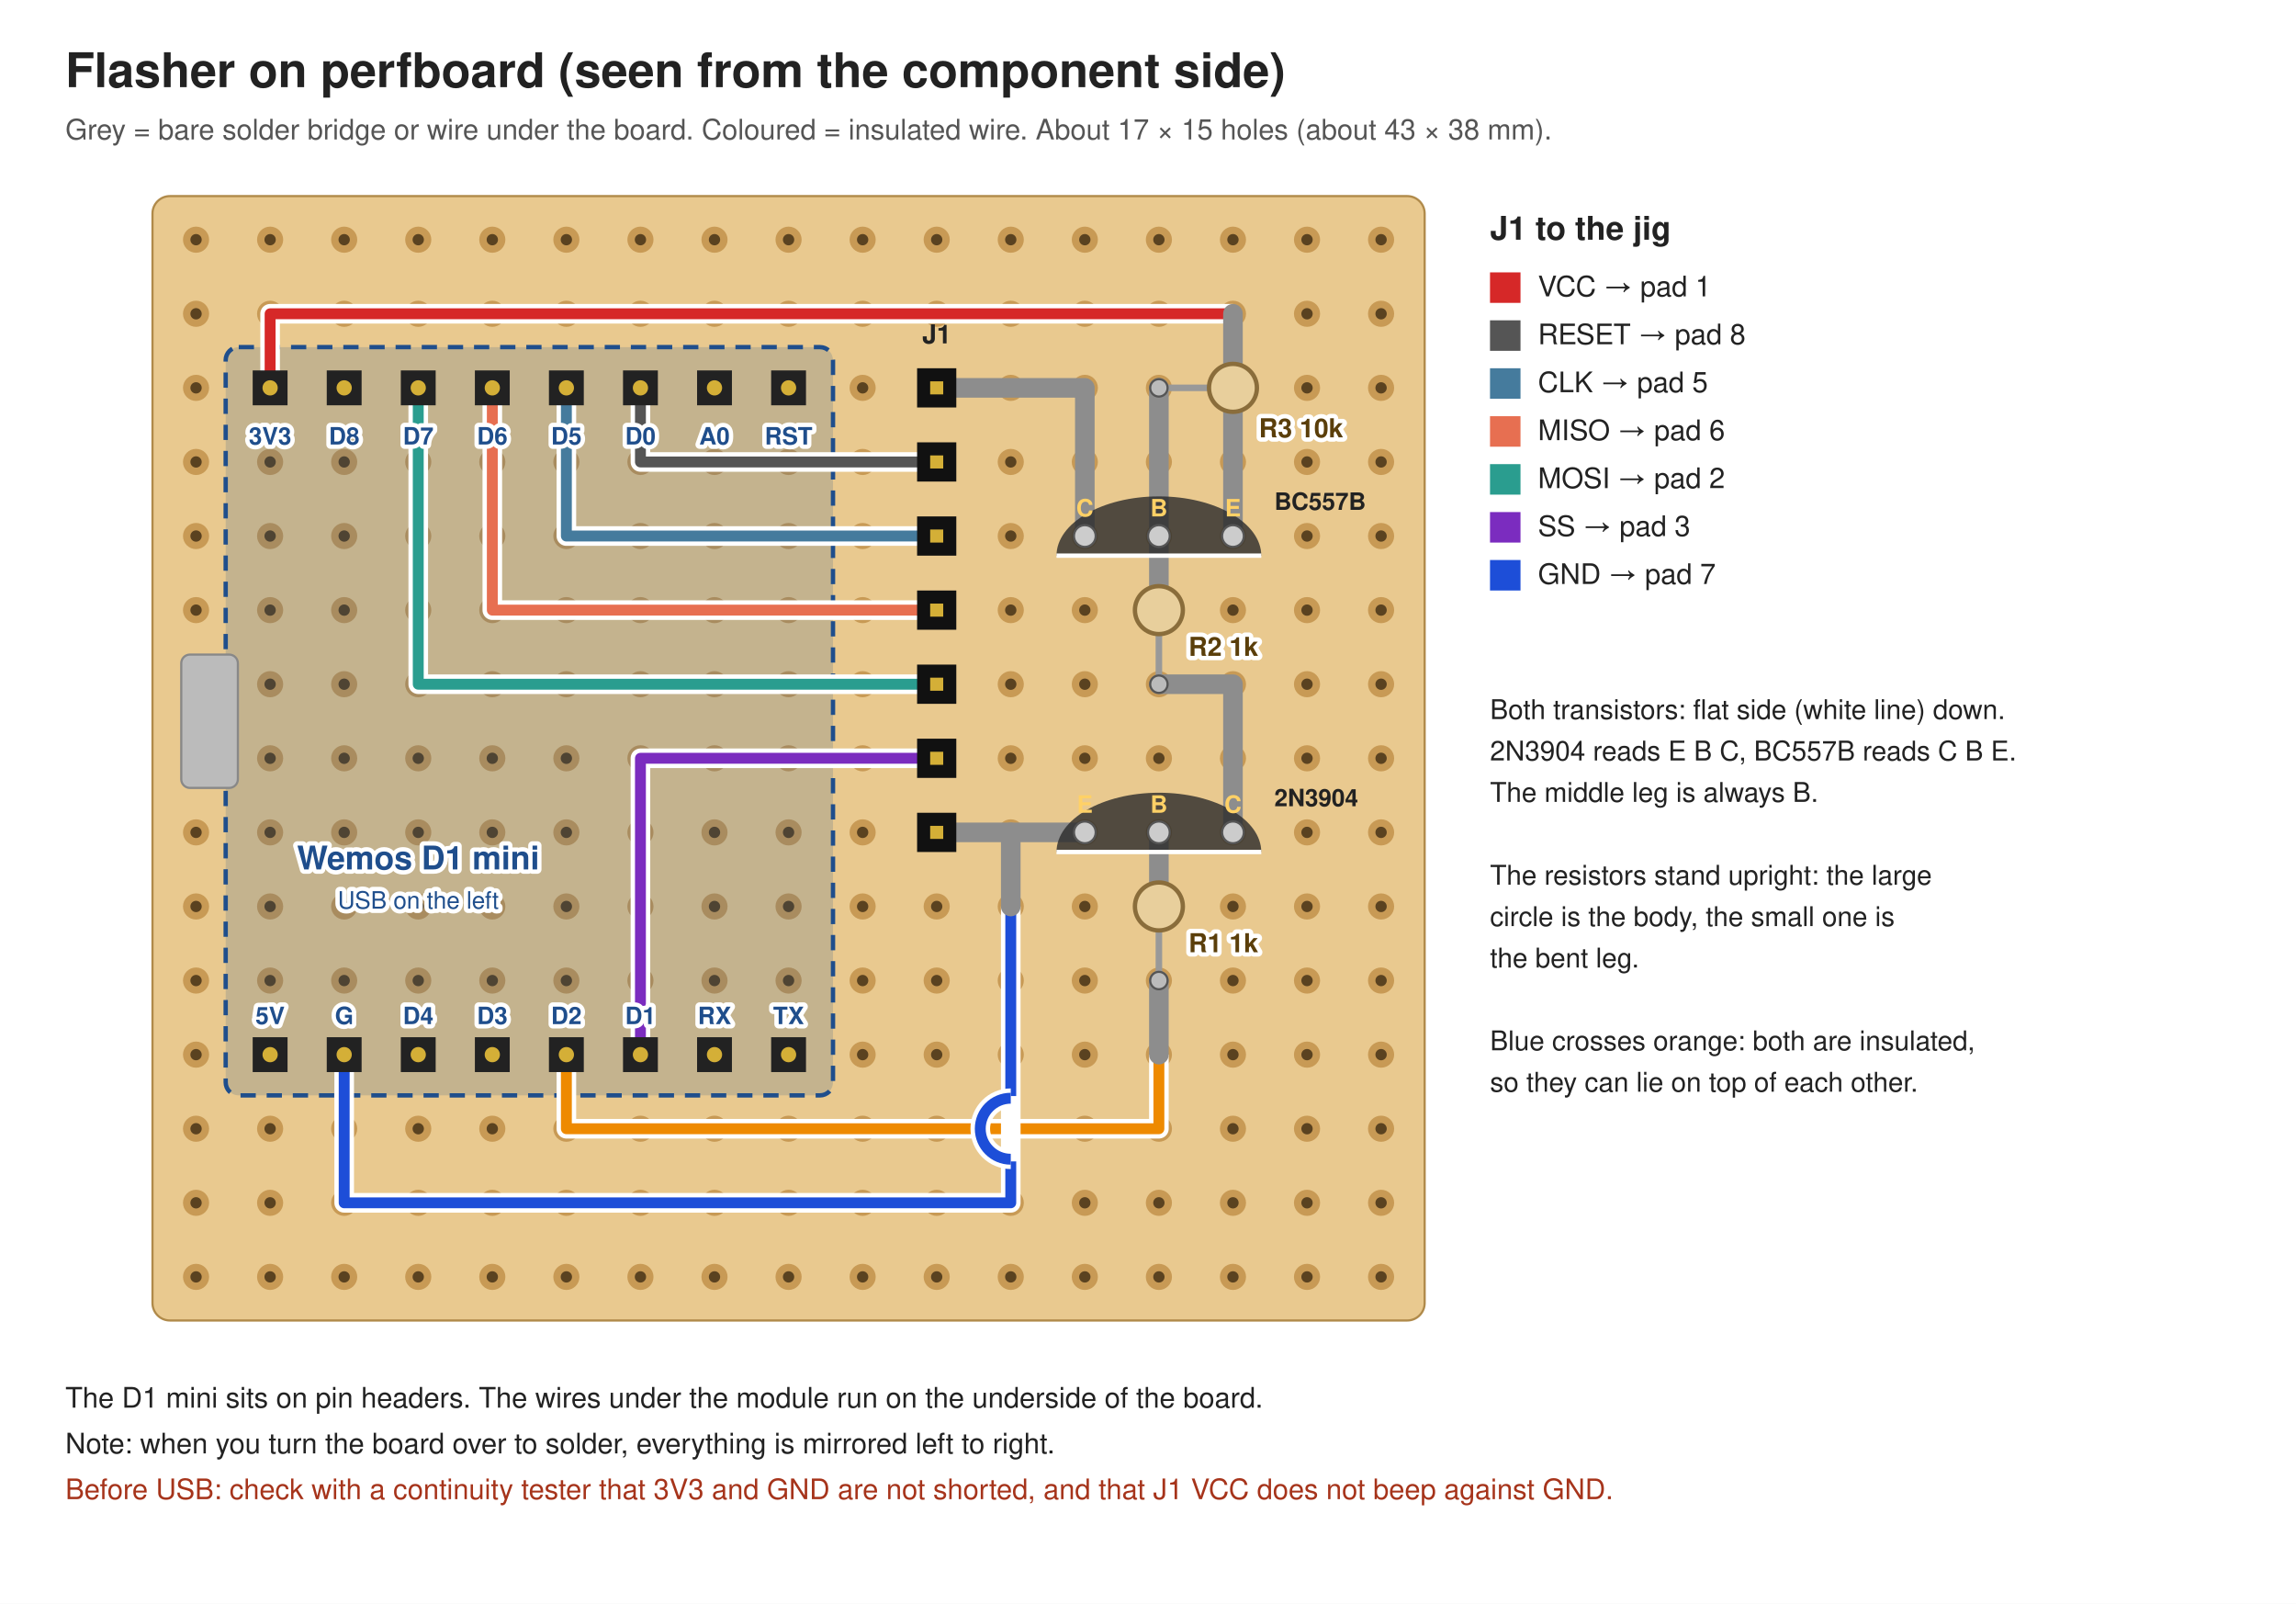
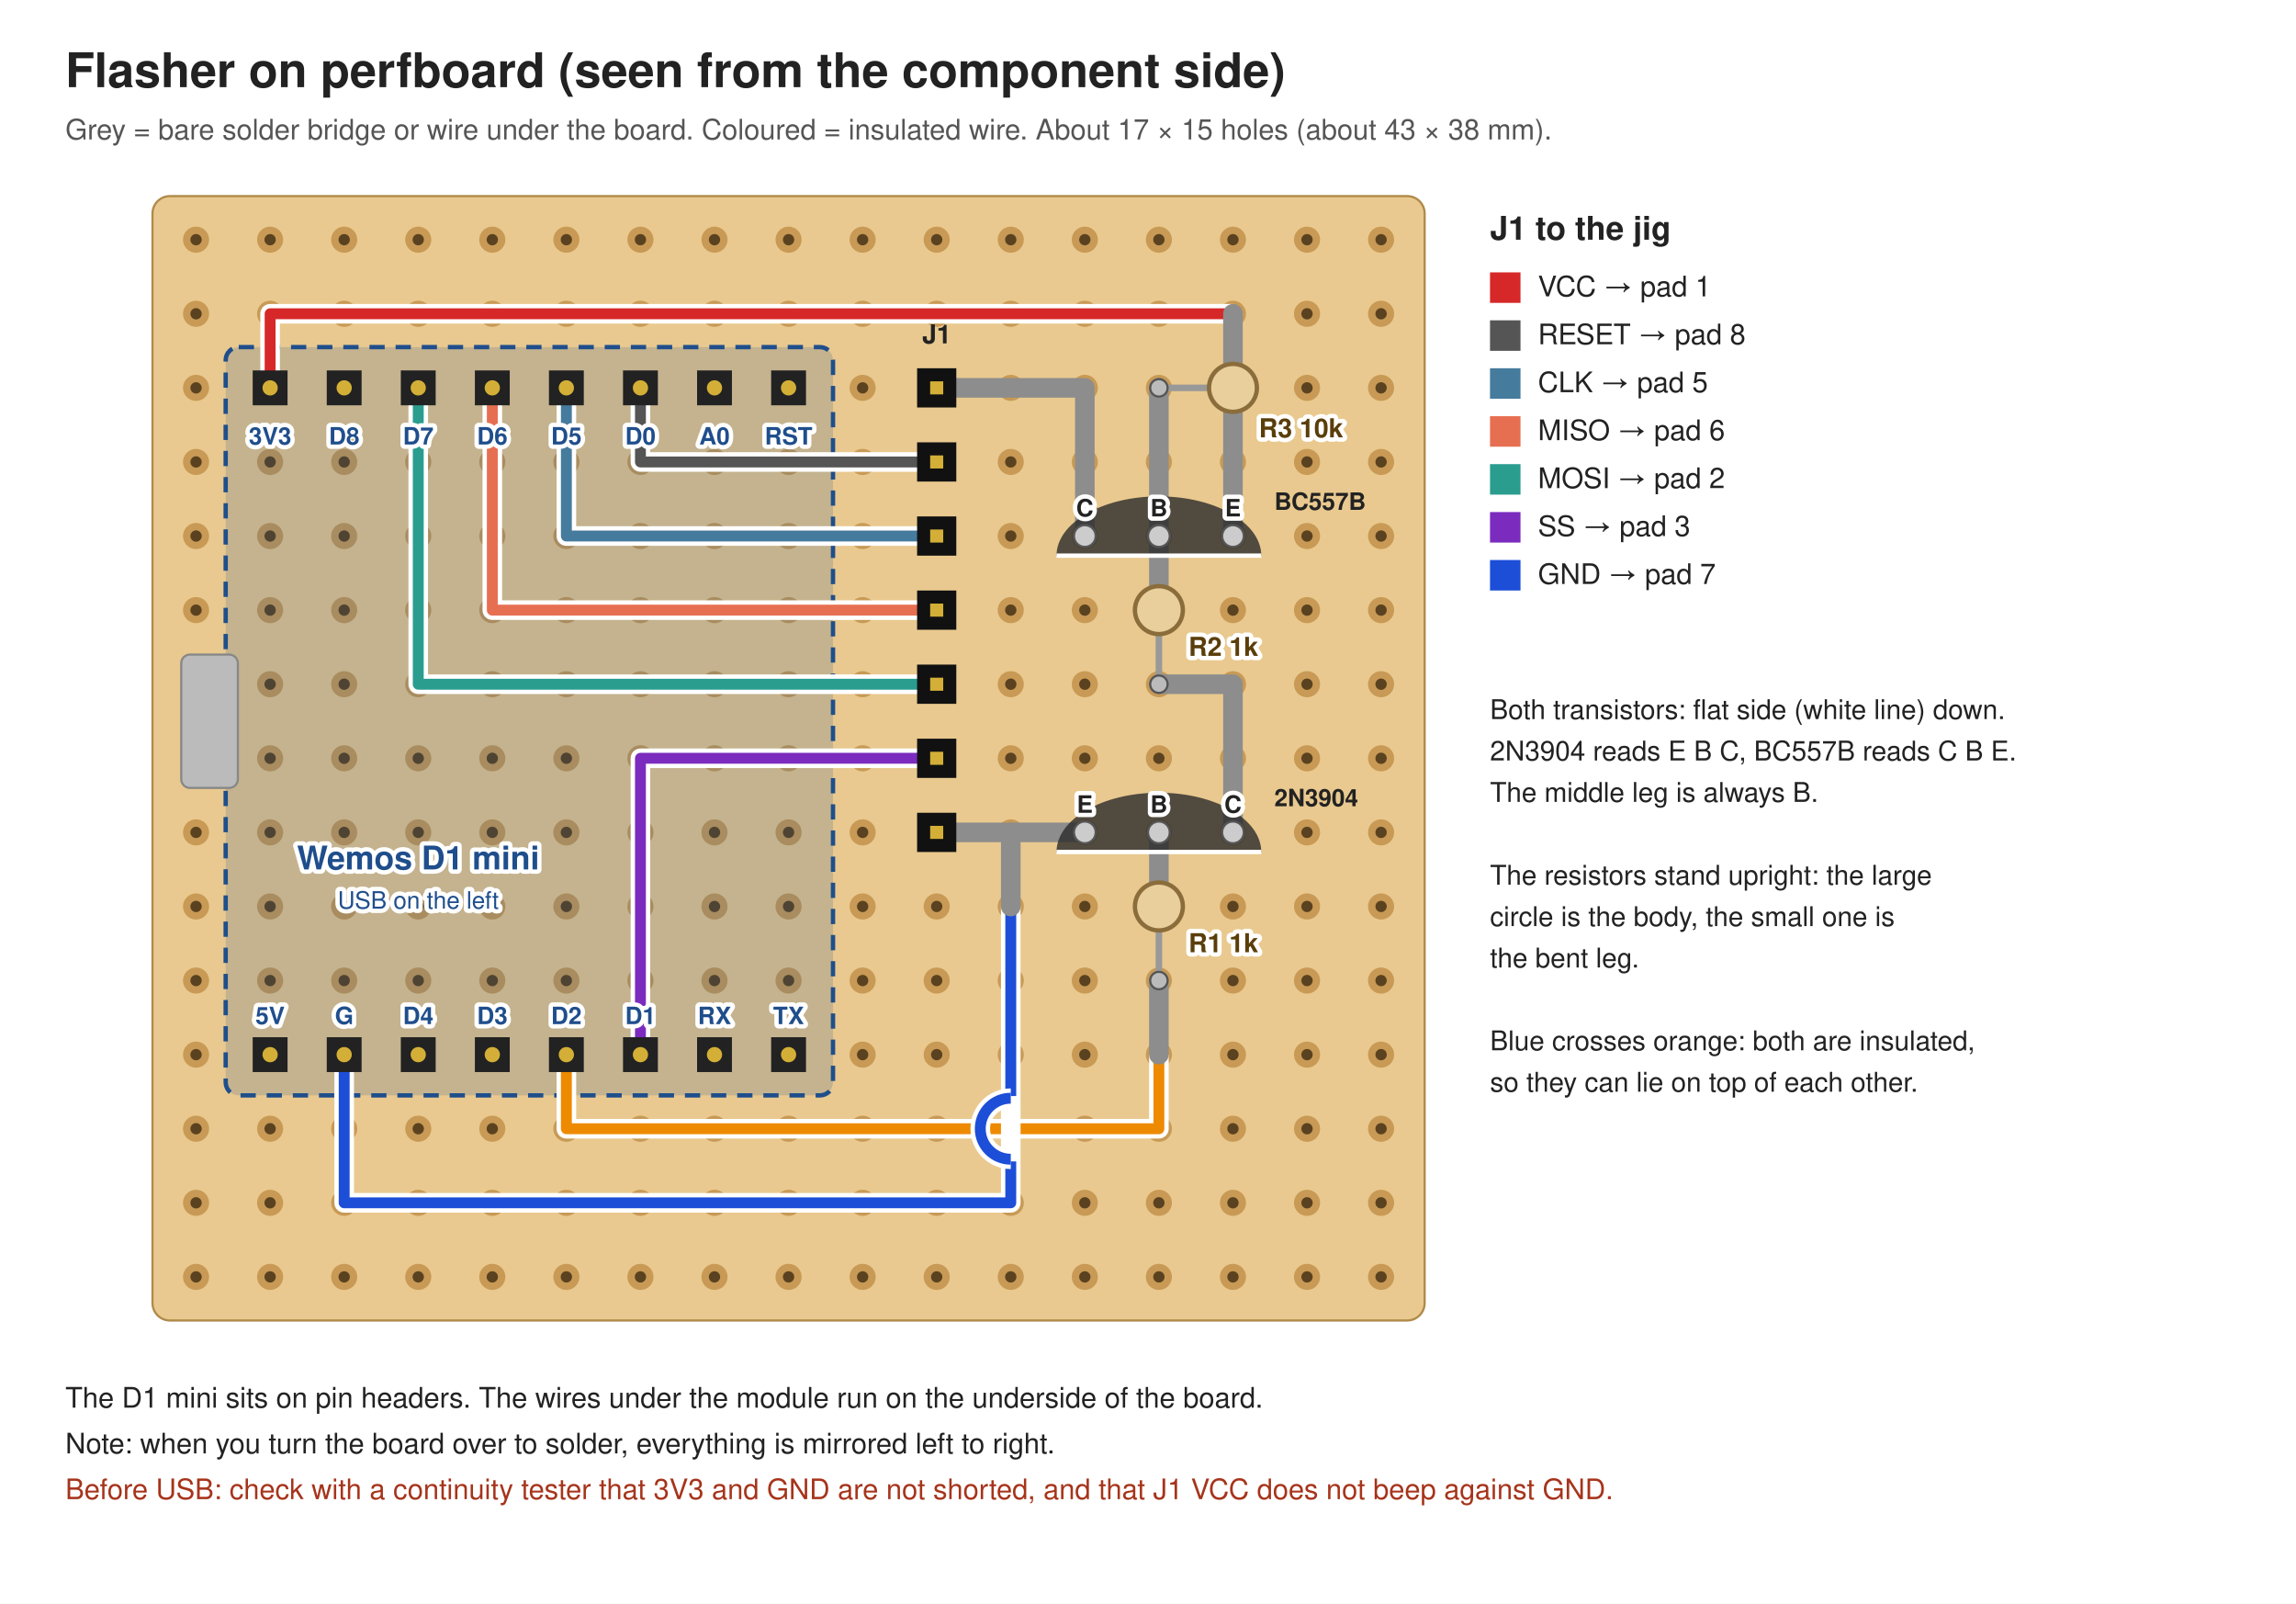
<svg xmlns="http://www.w3.org/2000/svg" viewBox="0 0 1054 736" width="1054" height="736" font-family="Helvetica,Arial,sans-serif">
  <style>.h{paint-order:stroke;stroke:#fff;stroke-width:4px;stroke-linejoin:round}</style>
  <rect width="1054" height="736" fill="#fff" />
  <text x="30" y="40" font-size="22" font-weight="bold" fill="#222">Flasher on perfboard (seen from the component side)</text>
  <text x="30" y="64" font-size="13" fill="#555">Grey = bare solder bridge or wire under the board. Coloured = insulated wire. About 17 × 15 holes (about 43 × 38 mm).</text>
  <rect x="70" y="90" width="584" height="516" rx="8" fill="#e9c98f" stroke="#b08a4a" />
  <circle cx="90" cy="110" r="6" fill="#c89a55" />
  <circle cx="90" cy="110" r="2.6" fill="#5a4220" />
  <circle cx="90" cy="144" r="6" fill="#c89a55" />
  <circle cx="90" cy="144" r="2.6" fill="#5a4220" />
  <circle cx="90" cy="178" r="6" fill="#c89a55" />
  <circle cx="90" cy="178" r="2.6" fill="#5a4220" />
  <circle cx="90" cy="212" r="6" fill="#c89a55" />
  <circle cx="90" cy="212" r="2.6" fill="#5a4220" />
  <circle cx="90" cy="246" r="6" fill="#c89a55" />
  <circle cx="90" cy="246" r="2.6" fill="#5a4220" />
  <circle cx="90" cy="280" r="6" fill="#c89a55" />
  <circle cx="90" cy="280" r="2.6" fill="#5a4220" />
  <circle cx="90" cy="314" r="6" fill="#c89a55" />
  <circle cx="90" cy="314" r="2.6" fill="#5a4220" />
  <circle cx="90" cy="348" r="6" fill="#c89a55" />
  <circle cx="90" cy="348" r="2.6" fill="#5a4220" />
  <circle cx="90" cy="382" r="6" fill="#c89a55" />
  <circle cx="90" cy="382" r="2.6" fill="#5a4220" />
  <circle cx="90" cy="416" r="6" fill="#c89a55" />
  <circle cx="90" cy="416" r="2.6" fill="#5a4220" />
  <circle cx="90" cy="450" r="6" fill="#c89a55" />
  <circle cx="90" cy="450" r="2.6" fill="#5a4220" />
  <circle cx="90" cy="484" r="6" fill="#c89a55" />
  <circle cx="90" cy="484" r="2.6" fill="#5a4220" />
  <circle cx="90" cy="518" r="6" fill="#c89a55" />
  <circle cx="90" cy="518" r="2.6" fill="#5a4220" />
  <circle cx="90" cy="552" r="6" fill="#c89a55" />
  <circle cx="90" cy="552" r="2.6" fill="#5a4220" />
  <circle cx="90" cy="586" r="6" fill="#c89a55" />
  <circle cx="90" cy="586" r="2.6" fill="#5a4220" />
  <circle cx="124" cy="110" r="6" fill="#c89a55" />
  <circle cx="124" cy="110" r="2.6" fill="#5a4220" />
  <circle cx="124" cy="144" r="6" fill="#c89a55" />
  <circle cx="124" cy="144" r="2.6" fill="#5a4220" />
  <circle cx="124" cy="178" r="6" fill="#c89a55" />
  <circle cx="124" cy="178" r="2.6" fill="#5a4220" />
  <circle cx="124" cy="212" r="6" fill="#c89a55" />
  <circle cx="124" cy="212" r="2.6" fill="#5a4220" />
  <circle cx="124" cy="246" r="6" fill="#c89a55" />
  <circle cx="124" cy="246" r="2.6" fill="#5a4220" />
  <circle cx="124" cy="280" r="6" fill="#c89a55" />
  <circle cx="124" cy="280" r="2.6" fill="#5a4220" />
  <circle cx="124" cy="314" r="6" fill="#c89a55" />
  <circle cx="124" cy="314" r="2.6" fill="#5a4220" />
  <circle cx="124" cy="348" r="6" fill="#c89a55" />
  <circle cx="124" cy="348" r="2.6" fill="#5a4220" />
  <circle cx="124" cy="382" r="6" fill="#c89a55" />
  <circle cx="124" cy="382" r="2.6" fill="#5a4220" />
  <circle cx="124" cy="416" r="6" fill="#c89a55" />
  <circle cx="124" cy="416" r="2.6" fill="#5a4220" />
  <circle cx="124" cy="450" r="6" fill="#c89a55" />
  <circle cx="124" cy="450" r="2.6" fill="#5a4220" />
  <circle cx="124" cy="484" r="6" fill="#c89a55" />
  <circle cx="124" cy="484" r="2.6" fill="#5a4220" />
  <circle cx="124" cy="518" r="6" fill="#c89a55" />
  <circle cx="124" cy="518" r="2.6" fill="#5a4220" />
  <circle cx="124" cy="552" r="6" fill="#c89a55" />
  <circle cx="124" cy="552" r="2.6" fill="#5a4220" />
  <circle cx="124" cy="586" r="6" fill="#c89a55" />
  <circle cx="124" cy="586" r="2.6" fill="#5a4220" />
  <circle cx="158" cy="110" r="6" fill="#c89a55" />
  <circle cx="158" cy="110" r="2.6" fill="#5a4220" />
  <circle cx="158" cy="144" r="6" fill="#c89a55" />
  <circle cx="158" cy="144" r="2.6" fill="#5a4220" />
  <circle cx="158" cy="178" r="6" fill="#c89a55" />
  <circle cx="158" cy="178" r="2.6" fill="#5a4220" />
  <circle cx="158" cy="212" r="6" fill="#c89a55" />
  <circle cx="158" cy="212" r="2.6" fill="#5a4220" />
  <circle cx="158" cy="246" r="6" fill="#c89a55" />
  <circle cx="158" cy="246" r="2.6" fill="#5a4220" />
  <circle cx="158" cy="280" r="6" fill="#c89a55" />
  <circle cx="158" cy="280" r="2.6" fill="#5a4220" />
  <circle cx="158" cy="314" r="6" fill="#c89a55" />
  <circle cx="158" cy="314" r="2.6" fill="#5a4220" />
  <circle cx="158" cy="348" r="6" fill="#c89a55" />
  <circle cx="158" cy="348" r="2.6" fill="#5a4220" />
  <circle cx="158" cy="382" r="6" fill="#c89a55" />
  <circle cx="158" cy="382" r="2.6" fill="#5a4220" />
  <circle cx="158" cy="416" r="6" fill="#c89a55" />
  <circle cx="158" cy="416" r="2.6" fill="#5a4220" />
  <circle cx="158" cy="450" r="6" fill="#c89a55" />
  <circle cx="158" cy="450" r="2.6" fill="#5a4220" />
  <circle cx="158" cy="484" r="6" fill="#c89a55" />
  <circle cx="158" cy="484" r="2.6" fill="#5a4220" />
  <circle cx="158" cy="518" r="6" fill="#c89a55" />
  <circle cx="158" cy="518" r="2.6" fill="#5a4220" />
  <circle cx="158" cy="552" r="6" fill="#c89a55" />
  <circle cx="158" cy="552" r="2.6" fill="#5a4220" />
  <circle cx="158" cy="586" r="6" fill="#c89a55" />
  <circle cx="158" cy="586" r="2.6" fill="#5a4220" />
  <circle cx="192" cy="110" r="6" fill="#c89a55" />
  <circle cx="192" cy="110" r="2.6" fill="#5a4220" />
  <circle cx="192" cy="144" r="6" fill="#c89a55" />
  <circle cx="192" cy="144" r="2.6" fill="#5a4220" />
  <circle cx="192" cy="178" r="6" fill="#c89a55" />
  <circle cx="192" cy="178" r="2.6" fill="#5a4220" />
  <circle cx="192" cy="212" r="6" fill="#c89a55" />
  <circle cx="192" cy="212" r="2.6" fill="#5a4220" />
  <circle cx="192" cy="246" r="6" fill="#c89a55" />
  <circle cx="192" cy="246" r="2.6" fill="#5a4220" />
  <circle cx="192" cy="280" r="6" fill="#c89a55" />
  <circle cx="192" cy="280" r="2.6" fill="#5a4220" />
  <circle cx="192" cy="314" r="6" fill="#c89a55" />
  <circle cx="192" cy="314" r="2.6" fill="#5a4220" />
  <circle cx="192" cy="348" r="6" fill="#c89a55" />
  <circle cx="192" cy="348" r="2.6" fill="#5a4220" />
  <circle cx="192" cy="382" r="6" fill="#c89a55" />
  <circle cx="192" cy="382" r="2.6" fill="#5a4220" />
  <circle cx="192" cy="416" r="6" fill="#c89a55" />
  <circle cx="192" cy="416" r="2.6" fill="#5a4220" />
  <circle cx="192" cy="450" r="6" fill="#c89a55" />
  <circle cx="192" cy="450" r="2.6" fill="#5a4220" />
  <circle cx="192" cy="484" r="6" fill="#c89a55" />
  <circle cx="192" cy="484" r="2.6" fill="#5a4220" />
  <circle cx="192" cy="518" r="6" fill="#c89a55" />
  <circle cx="192" cy="518" r="2.6" fill="#5a4220" />
  <circle cx="192" cy="552" r="6" fill="#c89a55" />
  <circle cx="192" cy="552" r="2.6" fill="#5a4220" />
  <circle cx="192" cy="586" r="6" fill="#c89a55" />
  <circle cx="192" cy="586" r="2.6" fill="#5a4220" />
  <circle cx="226" cy="110" r="6" fill="#c89a55" />
  <circle cx="226" cy="110" r="2.6" fill="#5a4220" />
  <circle cx="226" cy="144" r="6" fill="#c89a55" />
  <circle cx="226" cy="144" r="2.6" fill="#5a4220" />
  <circle cx="226" cy="178" r="6" fill="#c89a55" />
  <circle cx="226" cy="178" r="2.6" fill="#5a4220" />
  <circle cx="226" cy="212" r="6" fill="#c89a55" />
  <circle cx="226" cy="212" r="2.6" fill="#5a4220" />
  <circle cx="226" cy="246" r="6" fill="#c89a55" />
  <circle cx="226" cy="246" r="2.6" fill="#5a4220" />
  <circle cx="226" cy="280" r="6" fill="#c89a55" />
  <circle cx="226" cy="280" r="2.6" fill="#5a4220" />
  <circle cx="226" cy="314" r="6" fill="#c89a55" />
  <circle cx="226" cy="314" r="2.6" fill="#5a4220" />
  <circle cx="226" cy="348" r="6" fill="#c89a55" />
  <circle cx="226" cy="348" r="2.6" fill="#5a4220" />
  <circle cx="226" cy="382" r="6" fill="#c89a55" />
  <circle cx="226" cy="382" r="2.6" fill="#5a4220" />
  <circle cx="226" cy="416" r="6" fill="#c89a55" />
  <circle cx="226" cy="416" r="2.6" fill="#5a4220" />
  <circle cx="226" cy="450" r="6" fill="#c89a55" />
  <circle cx="226" cy="450" r="2.6" fill="#5a4220" />
  <circle cx="226" cy="484" r="6" fill="#c89a55" />
  <circle cx="226" cy="484" r="2.6" fill="#5a4220" />
  <circle cx="226" cy="518" r="6" fill="#c89a55" />
  <circle cx="226" cy="518" r="2.6" fill="#5a4220" />
  <circle cx="226" cy="552" r="6" fill="#c89a55" />
  <circle cx="226" cy="552" r="2.6" fill="#5a4220" />
  <circle cx="226" cy="586" r="6" fill="#c89a55" />
  <circle cx="226" cy="586" r="2.6" fill="#5a4220" />
  <circle cx="260" cy="110" r="6" fill="#c89a55" />
  <circle cx="260" cy="110" r="2.6" fill="#5a4220" />
  <circle cx="260" cy="144" r="6" fill="#c89a55" />
  <circle cx="260" cy="144" r="2.6" fill="#5a4220" />
  <circle cx="260" cy="178" r="6" fill="#c89a55" />
  <circle cx="260" cy="178" r="2.6" fill="#5a4220" />
  <circle cx="260" cy="212" r="6" fill="#c89a55" />
  <circle cx="260" cy="212" r="2.6" fill="#5a4220" />
  <circle cx="260" cy="246" r="6" fill="#c89a55" />
  <circle cx="260" cy="246" r="2.6" fill="#5a4220" />
  <circle cx="260" cy="280" r="6" fill="#c89a55" />
  <circle cx="260" cy="280" r="2.6" fill="#5a4220" />
  <circle cx="260" cy="314" r="6" fill="#c89a55" />
  <circle cx="260" cy="314" r="2.6" fill="#5a4220" />
  <circle cx="260" cy="348" r="6" fill="#c89a55" />
  <circle cx="260" cy="348" r="2.6" fill="#5a4220" />
  <circle cx="260" cy="382" r="6" fill="#c89a55" />
  <circle cx="260" cy="382" r="2.6" fill="#5a4220" />
  <circle cx="260" cy="416" r="6" fill="#c89a55" />
  <circle cx="260" cy="416" r="2.6" fill="#5a4220" />
  <circle cx="260" cy="450" r="6" fill="#c89a55" />
  <circle cx="260" cy="450" r="2.6" fill="#5a4220" />
  <circle cx="260" cy="484" r="6" fill="#c89a55" />
  <circle cx="260" cy="484" r="2.6" fill="#5a4220" />
  <circle cx="260" cy="518" r="6" fill="#c89a55" />
  <circle cx="260" cy="518" r="2.6" fill="#5a4220" />
  <circle cx="260" cy="552" r="6" fill="#c89a55" />
  <circle cx="260" cy="552" r="2.6" fill="#5a4220" />
  <circle cx="260" cy="586" r="6" fill="#c89a55" />
  <circle cx="260" cy="586" r="2.6" fill="#5a4220" />
  <circle cx="294" cy="110" r="6" fill="#c89a55" />
  <circle cx="294" cy="110" r="2.6" fill="#5a4220" />
  <circle cx="294" cy="144" r="6" fill="#c89a55" />
  <circle cx="294" cy="144" r="2.6" fill="#5a4220" />
  <circle cx="294" cy="178" r="6" fill="#c89a55" />
  <circle cx="294" cy="178" r="2.6" fill="#5a4220" />
  <circle cx="294" cy="212" r="6" fill="#c89a55" />
  <circle cx="294" cy="212" r="2.6" fill="#5a4220" />
  <circle cx="294" cy="246" r="6" fill="#c89a55" />
  <circle cx="294" cy="246" r="2.6" fill="#5a4220" />
  <circle cx="294" cy="280" r="6" fill="#c89a55" />
  <circle cx="294" cy="280" r="2.6" fill="#5a4220" />
  <circle cx="294" cy="314" r="6" fill="#c89a55" />
  <circle cx="294" cy="314" r="2.6" fill="#5a4220" />
  <circle cx="294" cy="348" r="6" fill="#c89a55" />
  <circle cx="294" cy="348" r="2.6" fill="#5a4220" />
  <circle cx="294" cy="382" r="6" fill="#c89a55" />
  <circle cx="294" cy="382" r="2.6" fill="#5a4220" />
  <circle cx="294" cy="416" r="6" fill="#c89a55" />
  <circle cx="294" cy="416" r="2.6" fill="#5a4220" />
  <circle cx="294" cy="450" r="6" fill="#c89a55" />
  <circle cx="294" cy="450" r="2.6" fill="#5a4220" />
  <circle cx="294" cy="484" r="6" fill="#c89a55" />
  <circle cx="294" cy="484" r="2.6" fill="#5a4220" />
  <circle cx="294" cy="518" r="6" fill="#c89a55" />
  <circle cx="294" cy="518" r="2.6" fill="#5a4220" />
  <circle cx="294" cy="552" r="6" fill="#c89a55" />
  <circle cx="294" cy="552" r="2.6" fill="#5a4220" />
  <circle cx="294" cy="586" r="6" fill="#c89a55" />
  <circle cx="294" cy="586" r="2.6" fill="#5a4220" />
  <circle cx="328" cy="110" r="6" fill="#c89a55" />
  <circle cx="328" cy="110" r="2.6" fill="#5a4220" />
  <circle cx="328" cy="144" r="6" fill="#c89a55" />
  <circle cx="328" cy="144" r="2.6" fill="#5a4220" />
  <circle cx="328" cy="178" r="6" fill="#c89a55" />
  <circle cx="328" cy="178" r="2.6" fill="#5a4220" />
  <circle cx="328" cy="212" r="6" fill="#c89a55" />
  <circle cx="328" cy="212" r="2.6" fill="#5a4220" />
  <circle cx="328" cy="246" r="6" fill="#c89a55" />
  <circle cx="328" cy="246" r="2.6" fill="#5a4220" />
  <circle cx="328" cy="280" r="6" fill="#c89a55" />
  <circle cx="328" cy="280" r="2.6" fill="#5a4220" />
  <circle cx="328" cy="314" r="6" fill="#c89a55" />
  <circle cx="328" cy="314" r="2.6" fill="#5a4220" />
  <circle cx="328" cy="348" r="6" fill="#c89a55" />
  <circle cx="328" cy="348" r="2.6" fill="#5a4220" />
  <circle cx="328" cy="382" r="6" fill="#c89a55" />
  <circle cx="328" cy="382" r="2.6" fill="#5a4220" />
  <circle cx="328" cy="416" r="6" fill="#c89a55" />
  <circle cx="328" cy="416" r="2.6" fill="#5a4220" />
  <circle cx="328" cy="450" r="6" fill="#c89a55" />
  <circle cx="328" cy="450" r="2.6" fill="#5a4220" />
  <circle cx="328" cy="484" r="6" fill="#c89a55" />
  <circle cx="328" cy="484" r="2.6" fill="#5a4220" />
  <circle cx="328" cy="518" r="6" fill="#c89a55" />
  <circle cx="328" cy="518" r="2.6" fill="#5a4220" />
  <circle cx="328" cy="552" r="6" fill="#c89a55" />
  <circle cx="328" cy="552" r="2.6" fill="#5a4220" />
  <circle cx="328" cy="586" r="6" fill="#c89a55" />
  <circle cx="328" cy="586" r="2.6" fill="#5a4220" />
  <circle cx="362" cy="110" r="6" fill="#c89a55" />
  <circle cx="362" cy="110" r="2.6" fill="#5a4220" />
  <circle cx="362" cy="144" r="6" fill="#c89a55" />
  <circle cx="362" cy="144" r="2.6" fill="#5a4220" />
  <circle cx="362" cy="178" r="6" fill="#c89a55" />
  <circle cx="362" cy="178" r="2.6" fill="#5a4220" />
  <circle cx="362" cy="212" r="6" fill="#c89a55" />
  <circle cx="362" cy="212" r="2.6" fill="#5a4220" />
  <circle cx="362" cy="246" r="6" fill="#c89a55" />
  <circle cx="362" cy="246" r="2.6" fill="#5a4220" />
  <circle cx="362" cy="280" r="6" fill="#c89a55" />
  <circle cx="362" cy="280" r="2.6" fill="#5a4220" />
  <circle cx="362" cy="314" r="6" fill="#c89a55" />
  <circle cx="362" cy="314" r="2.6" fill="#5a4220" />
  <circle cx="362" cy="348" r="6" fill="#c89a55" />
  <circle cx="362" cy="348" r="2.6" fill="#5a4220" />
  <circle cx="362" cy="382" r="6" fill="#c89a55" />
  <circle cx="362" cy="382" r="2.6" fill="#5a4220" />
  <circle cx="362" cy="416" r="6" fill="#c89a55" />
  <circle cx="362" cy="416" r="2.6" fill="#5a4220" />
  <circle cx="362" cy="450" r="6" fill="#c89a55" />
  <circle cx="362" cy="450" r="2.6" fill="#5a4220" />
  <circle cx="362" cy="484" r="6" fill="#c89a55" />
  <circle cx="362" cy="484" r="2.6" fill="#5a4220" />
  <circle cx="362" cy="518" r="6" fill="#c89a55" />
  <circle cx="362" cy="518" r="2.6" fill="#5a4220" />
  <circle cx="362" cy="552" r="6" fill="#c89a55" />
  <circle cx="362" cy="552" r="2.6" fill="#5a4220" />
  <circle cx="362" cy="586" r="6" fill="#c89a55" />
  <circle cx="362" cy="586" r="2.6" fill="#5a4220" />
  <circle cx="396" cy="110" r="6" fill="#c89a55" />
  <circle cx="396" cy="110" r="2.6" fill="#5a4220" />
  <circle cx="396" cy="144" r="6" fill="#c89a55" />
  <circle cx="396" cy="144" r="2.6" fill="#5a4220" />
  <circle cx="396" cy="178" r="6" fill="#c89a55" />
  <circle cx="396" cy="178" r="2.6" fill="#5a4220" />
  <circle cx="396" cy="212" r="6" fill="#c89a55" />
  <circle cx="396" cy="212" r="2.6" fill="#5a4220" />
  <circle cx="396" cy="246" r="6" fill="#c89a55" />
  <circle cx="396" cy="246" r="2.6" fill="#5a4220" />
  <circle cx="396" cy="280" r="6" fill="#c89a55" />
  <circle cx="396" cy="280" r="2.6" fill="#5a4220" />
  <circle cx="396" cy="314" r="6" fill="#c89a55" />
  <circle cx="396" cy="314" r="2.6" fill="#5a4220" />
  <circle cx="396" cy="348" r="6" fill="#c89a55" />
  <circle cx="396" cy="348" r="2.6" fill="#5a4220" />
  <circle cx="396" cy="382" r="6" fill="#c89a55" />
  <circle cx="396" cy="382" r="2.6" fill="#5a4220" />
  <circle cx="396" cy="416" r="6" fill="#c89a55" />
  <circle cx="396" cy="416" r="2.6" fill="#5a4220" />
  <circle cx="396" cy="450" r="6" fill="#c89a55" />
  <circle cx="396" cy="450" r="2.6" fill="#5a4220" />
  <circle cx="396" cy="484" r="6" fill="#c89a55" />
  <circle cx="396" cy="484" r="2.6" fill="#5a4220" />
  <circle cx="396" cy="518" r="6" fill="#c89a55" />
  <circle cx="396" cy="518" r="2.6" fill="#5a4220" />
  <circle cx="396" cy="552" r="6" fill="#c89a55" />
  <circle cx="396" cy="552" r="2.6" fill="#5a4220" />
  <circle cx="396" cy="586" r="6" fill="#c89a55" />
  <circle cx="396" cy="586" r="2.6" fill="#5a4220" />
  <circle cx="430" cy="110" r="6" fill="#c89a55" />
  <circle cx="430" cy="110" r="2.6" fill="#5a4220" />
  <circle cx="430" cy="144" r="6" fill="#c89a55" />
  <circle cx="430" cy="144" r="2.6" fill="#5a4220" />
  <circle cx="430" cy="178" r="6" fill="#c89a55" />
  <circle cx="430" cy="178" r="2.6" fill="#5a4220" />
  <circle cx="430" cy="212" r="6" fill="#c89a55" />
  <circle cx="430" cy="212" r="2.6" fill="#5a4220" />
  <circle cx="430" cy="246" r="6" fill="#c89a55" />
  <circle cx="430" cy="246" r="2.6" fill="#5a4220" />
  <circle cx="430" cy="280" r="6" fill="#c89a55" />
  <circle cx="430" cy="280" r="2.6" fill="#5a4220" />
  <circle cx="430" cy="314" r="6" fill="#c89a55" />
  <circle cx="430" cy="314" r="2.6" fill="#5a4220" />
  <circle cx="430" cy="348" r="6" fill="#c89a55" />
  <circle cx="430" cy="348" r="2.6" fill="#5a4220" />
  <circle cx="430" cy="382" r="6" fill="#c89a55" />
  <circle cx="430" cy="382" r="2.6" fill="#5a4220" />
  <circle cx="430" cy="416" r="6" fill="#c89a55" />
  <circle cx="430" cy="416" r="2.6" fill="#5a4220" />
  <circle cx="430" cy="450" r="6" fill="#c89a55" />
  <circle cx="430" cy="450" r="2.6" fill="#5a4220" />
  <circle cx="430" cy="484" r="6" fill="#c89a55" />
  <circle cx="430" cy="484" r="2.6" fill="#5a4220" />
  <circle cx="430" cy="518" r="6" fill="#c89a55" />
  <circle cx="430" cy="518" r="2.6" fill="#5a4220" />
  <circle cx="430" cy="552" r="6" fill="#c89a55" />
  <circle cx="430" cy="552" r="2.6" fill="#5a4220" />
  <circle cx="430" cy="586" r="6" fill="#c89a55" />
  <circle cx="430" cy="586" r="2.6" fill="#5a4220" />
  <circle cx="464" cy="110" r="6" fill="#c89a55" />
  <circle cx="464" cy="110" r="2.6" fill="#5a4220" />
  <circle cx="464" cy="144" r="6" fill="#c89a55" />
  <circle cx="464" cy="144" r="2.6" fill="#5a4220" />
  <circle cx="464" cy="178" r="6" fill="#c89a55" />
  <circle cx="464" cy="178" r="2.6" fill="#5a4220" />
  <circle cx="464" cy="212" r="6" fill="#c89a55" />
  <circle cx="464" cy="212" r="2.6" fill="#5a4220" />
  <circle cx="464" cy="246" r="6" fill="#c89a55" />
  <circle cx="464" cy="246" r="2.6" fill="#5a4220" />
  <circle cx="464" cy="280" r="6" fill="#c89a55" />
  <circle cx="464" cy="280" r="2.6" fill="#5a4220" />
  <circle cx="464" cy="314" r="6" fill="#c89a55" />
  <circle cx="464" cy="314" r="2.6" fill="#5a4220" />
  <circle cx="464" cy="348" r="6" fill="#c89a55" />
  <circle cx="464" cy="348" r="2.6" fill="#5a4220" />
  <circle cx="464" cy="382" r="6" fill="#c89a55" />
  <circle cx="464" cy="382" r="2.6" fill="#5a4220" />
  <circle cx="464" cy="416" r="6" fill="#c89a55" />
  <circle cx="464" cy="416" r="2.6" fill="#5a4220" />
  <circle cx="464" cy="450" r="6" fill="#c89a55" />
  <circle cx="464" cy="450" r="2.6" fill="#5a4220" />
  <circle cx="464" cy="484" r="6" fill="#c89a55" />
  <circle cx="464" cy="484" r="2.6" fill="#5a4220" />
  <circle cx="464" cy="518" r="6" fill="#c89a55" />
  <circle cx="464" cy="518" r="2.6" fill="#5a4220" />
  <circle cx="464" cy="552" r="6" fill="#c89a55" />
  <circle cx="464" cy="552" r="2.6" fill="#5a4220" />
  <circle cx="464" cy="586" r="6" fill="#c89a55" />
  <circle cx="464" cy="586" r="2.6" fill="#5a4220" />
  <circle cx="498" cy="110" r="6" fill="#c89a55" />
  <circle cx="498" cy="110" r="2.6" fill="#5a4220" />
  <circle cx="498" cy="144" r="6" fill="#c89a55" />
  <circle cx="498" cy="144" r="2.6" fill="#5a4220" />
  <circle cx="498" cy="178" r="6" fill="#c89a55" />
  <circle cx="498" cy="178" r="2.6" fill="#5a4220" />
  <circle cx="498" cy="212" r="6" fill="#c89a55" />
  <circle cx="498" cy="212" r="2.6" fill="#5a4220" />
  <circle cx="498" cy="246" r="6" fill="#c89a55" />
  <circle cx="498" cy="246" r="2.6" fill="#5a4220" />
  <circle cx="498" cy="280" r="6" fill="#c89a55" />
  <circle cx="498" cy="280" r="2.6" fill="#5a4220" />
  <circle cx="498" cy="314" r="6" fill="#c89a55" />
  <circle cx="498" cy="314" r="2.6" fill="#5a4220" />
  <circle cx="498" cy="348" r="6" fill="#c89a55" />
  <circle cx="498" cy="348" r="2.6" fill="#5a4220" />
  <circle cx="498" cy="382" r="6" fill="#c89a55" />
  <circle cx="498" cy="382" r="2.6" fill="#5a4220" />
  <circle cx="498" cy="416" r="6" fill="#c89a55" />
  <circle cx="498" cy="416" r="2.6" fill="#5a4220" />
  <circle cx="498" cy="450" r="6" fill="#c89a55" />
  <circle cx="498" cy="450" r="2.6" fill="#5a4220" />
  <circle cx="498" cy="484" r="6" fill="#c89a55" />
  <circle cx="498" cy="484" r="2.6" fill="#5a4220" />
  <circle cx="498" cy="518" r="6" fill="#c89a55" />
  <circle cx="498" cy="518" r="2.6" fill="#5a4220" />
  <circle cx="498" cy="552" r="6" fill="#c89a55" />
  <circle cx="498" cy="552" r="2.6" fill="#5a4220" />
  <circle cx="498" cy="586" r="6" fill="#c89a55" />
  <circle cx="498" cy="586" r="2.6" fill="#5a4220" />
  <circle cx="532" cy="110" r="6" fill="#c89a55" />
  <circle cx="532" cy="110" r="2.6" fill="#5a4220" />
  <circle cx="532" cy="144" r="6" fill="#c89a55" />
  <circle cx="532" cy="144" r="2.6" fill="#5a4220" />
  <circle cx="532" cy="178" r="6" fill="#c89a55" />
  <circle cx="532" cy="178" r="2.6" fill="#5a4220" />
  <circle cx="532" cy="212" r="6" fill="#c89a55" />
  <circle cx="532" cy="212" r="2.6" fill="#5a4220" />
  <circle cx="532" cy="246" r="6" fill="#c89a55" />
  <circle cx="532" cy="246" r="2.6" fill="#5a4220" />
  <circle cx="532" cy="280" r="6" fill="#c89a55" />
  <circle cx="532" cy="280" r="2.6" fill="#5a4220" />
  <circle cx="532" cy="314" r="6" fill="#c89a55" />
  <circle cx="532" cy="314" r="2.6" fill="#5a4220" />
  <circle cx="532" cy="348" r="6" fill="#c89a55" />
  <circle cx="532" cy="348" r="2.6" fill="#5a4220" />
  <circle cx="532" cy="382" r="6" fill="#c89a55" />
  <circle cx="532" cy="382" r="2.6" fill="#5a4220" />
  <circle cx="532" cy="416" r="6" fill="#c89a55" />
  <circle cx="532" cy="416" r="2.6" fill="#5a4220" />
  <circle cx="532" cy="450" r="6" fill="#c89a55" />
  <circle cx="532" cy="450" r="2.6" fill="#5a4220" />
  <circle cx="532" cy="484" r="6" fill="#c89a55" />
  <circle cx="532" cy="484" r="2.6" fill="#5a4220" />
  <circle cx="532" cy="518" r="6" fill="#c89a55" />
  <circle cx="532" cy="518" r="2.6" fill="#5a4220" />
  <circle cx="532" cy="552" r="6" fill="#c89a55" />
  <circle cx="532" cy="552" r="2.6" fill="#5a4220" />
  <circle cx="532" cy="586" r="6" fill="#c89a55" />
  <circle cx="532" cy="586" r="2.6" fill="#5a4220" />
  <circle cx="566" cy="110" r="6" fill="#c89a55" />
  <circle cx="566" cy="110" r="2.6" fill="#5a4220" />
  <circle cx="566" cy="144" r="6" fill="#c89a55" />
  <circle cx="566" cy="144" r="2.6" fill="#5a4220" />
  <circle cx="566" cy="178" r="6" fill="#c89a55" />
  <circle cx="566" cy="178" r="2.6" fill="#5a4220" />
  <circle cx="566" cy="212" r="6" fill="#c89a55" />
  <circle cx="566" cy="212" r="2.6" fill="#5a4220" />
  <circle cx="566" cy="246" r="6" fill="#c89a55" />
  <circle cx="566" cy="246" r="2.6" fill="#5a4220" />
  <circle cx="566" cy="280" r="6" fill="#c89a55" />
  <circle cx="566" cy="280" r="2.6" fill="#5a4220" />
  <circle cx="566" cy="314" r="6" fill="#c89a55" />
  <circle cx="566" cy="314" r="2.6" fill="#5a4220" />
  <circle cx="566" cy="348" r="6" fill="#c89a55" />
  <circle cx="566" cy="348" r="2.6" fill="#5a4220" />
  <circle cx="566" cy="382" r="6" fill="#c89a55" />
  <circle cx="566" cy="382" r="2.6" fill="#5a4220" />
  <circle cx="566" cy="416" r="6" fill="#c89a55" />
  <circle cx="566" cy="416" r="2.6" fill="#5a4220" />
  <circle cx="566" cy="450" r="6" fill="#c89a55" />
  <circle cx="566" cy="450" r="2.6" fill="#5a4220" />
  <circle cx="566" cy="484" r="6" fill="#c89a55" />
  <circle cx="566" cy="484" r="2.6" fill="#5a4220" />
  <circle cx="566" cy="518" r="6" fill="#c89a55" />
  <circle cx="566" cy="518" r="2.6" fill="#5a4220" />
  <circle cx="566" cy="552" r="6" fill="#c89a55" />
  <circle cx="566" cy="552" r="2.6" fill="#5a4220" />
  <circle cx="566" cy="586" r="6" fill="#c89a55" />
  <circle cx="566" cy="586" r="2.6" fill="#5a4220" />
  <circle cx="600" cy="110" r="6" fill="#c89a55" />
  <circle cx="600" cy="110" r="2.6" fill="#5a4220" />
  <circle cx="600" cy="144" r="6" fill="#c89a55" />
  <circle cx="600" cy="144" r="2.6" fill="#5a4220" />
  <circle cx="600" cy="178" r="6" fill="#c89a55" />
  <circle cx="600" cy="178" r="2.6" fill="#5a4220" />
  <circle cx="600" cy="212" r="6" fill="#c89a55" />
  <circle cx="600" cy="212" r="2.6" fill="#5a4220" />
  <circle cx="600" cy="246" r="6" fill="#c89a55" />
  <circle cx="600" cy="246" r="2.6" fill="#5a4220" />
  <circle cx="600" cy="280" r="6" fill="#c89a55" />
  <circle cx="600" cy="280" r="2.6" fill="#5a4220" />
  <circle cx="600" cy="314" r="6" fill="#c89a55" />
  <circle cx="600" cy="314" r="2.6" fill="#5a4220" />
  <circle cx="600" cy="348" r="6" fill="#c89a55" />
  <circle cx="600" cy="348" r="2.6" fill="#5a4220" />
  <circle cx="600" cy="382" r="6" fill="#c89a55" />
  <circle cx="600" cy="382" r="2.6" fill="#5a4220" />
  <circle cx="600" cy="416" r="6" fill="#c89a55" />
  <circle cx="600" cy="416" r="2.6" fill="#5a4220" />
  <circle cx="600" cy="450" r="6" fill="#c89a55" />
  <circle cx="600" cy="450" r="2.6" fill="#5a4220" />
  <circle cx="600" cy="484" r="6" fill="#c89a55" />
  <circle cx="600" cy="484" r="2.6" fill="#5a4220" />
  <circle cx="600" cy="518" r="6" fill="#c89a55" />
  <circle cx="600" cy="518" r="2.6" fill="#5a4220" />
  <circle cx="600" cy="552" r="6" fill="#c89a55" />
  <circle cx="600" cy="552" r="2.6" fill="#5a4220" />
  <circle cx="600" cy="586" r="6" fill="#c89a55" />
  <circle cx="600" cy="586" r="2.6" fill="#5a4220" />
  <circle cx="634" cy="110" r="6" fill="#c89a55" />
  <circle cx="634" cy="110" r="2.6" fill="#5a4220" />
  <circle cx="634" cy="144" r="6" fill="#c89a55" />
  <circle cx="634" cy="144" r="2.6" fill="#5a4220" />
  <circle cx="634" cy="178" r="6" fill="#c89a55" />
  <circle cx="634" cy="178" r="2.6" fill="#5a4220" />
  <circle cx="634" cy="212" r="6" fill="#c89a55" />
  <circle cx="634" cy="212" r="2.6" fill="#5a4220" />
  <circle cx="634" cy="246" r="6" fill="#c89a55" />
  <circle cx="634" cy="246" r="2.6" fill="#5a4220" />
  <circle cx="634" cy="280" r="6" fill="#c89a55" />
  <circle cx="634" cy="280" r="2.6" fill="#5a4220" />
  <circle cx="634" cy="314" r="6" fill="#c89a55" />
  <circle cx="634" cy="314" r="2.6" fill="#5a4220" />
  <circle cx="634" cy="348" r="6" fill="#c89a55" />
  <circle cx="634" cy="348" r="2.6" fill="#5a4220" />
  <circle cx="634" cy="382" r="6" fill="#c89a55" />
  <circle cx="634" cy="382" r="2.6" fill="#5a4220" />
  <circle cx="634" cy="416" r="6" fill="#c89a55" />
  <circle cx="634" cy="416" r="2.6" fill="#5a4220" />
  <circle cx="634" cy="450" r="6" fill="#c89a55" />
  <circle cx="634" cy="450" r="2.6" fill="#5a4220" />
  <circle cx="634" cy="484" r="6" fill="#c89a55" />
  <circle cx="634" cy="484" r="2.6" fill="#5a4220" />
  <circle cx="634" cy="518" r="6" fill="#c89a55" />
  <circle cx="634" cy="518" r="2.6" fill="#5a4220" />
  <circle cx="634" cy="552" r="6" fill="#c89a55" />
  <circle cx="634" cy="552" r="2.6" fill="#5a4220" />
  <circle cx="634" cy="586" r="6" fill="#c89a55" />
  <circle cx="634" cy="586" r="2.6" fill="#5a4220" />
  <rect x="103.6" y="159.3" width="278.8" height="343.4" rx="6" fill="#1f4e8c" fill-opacity="0.18" stroke="#1f4e8c" stroke-width="2" stroke-dasharray="7 5" />
  <rect x="83.2" y="300.4" width="26" height="61.2" rx="4" fill="#bbb" stroke="#888" />
  <text x="192" y="399.0" font-size="15" font-weight="bold" fill="#1f4e8c" text-anchor="middle" class="h">Wemos D1 mini</text>
  <text x="192" y="417.0" font-size="11" fill="#1f4e8c" text-anchor="middle" class="h">USB on the left</text>
  <polyline points="294,178 294,212 430,212" fill="none" stroke="#fff" stroke-width="9" stroke-linejoin="round" />
  <polyline points="294,178 294,212 430,212" fill="none" stroke="#555" stroke-width="5" stroke-linejoin="round" />
  <polyline points="260,178 260,246 430,246" fill="none" stroke="#fff" stroke-width="9" stroke-linejoin="round" />
  <polyline points="260,178 260,246 430,246" fill="none" stroke="#457b9d" stroke-width="5" stroke-linejoin="round" />
  <polyline points="226,178 226,280 430,280" fill="none" stroke="#fff" stroke-width="9" stroke-linejoin="round" />
  <polyline points="226,178 226,280 430,280" fill="none" stroke="#e76f51" stroke-width="5" stroke-linejoin="round" />
  <polyline points="192,178 192,314 430,314" fill="none" stroke="#fff" stroke-width="9" stroke-linejoin="round" />
  <polyline points="192,178 192,314 430,314" fill="none" stroke="#2a9d8f" stroke-width="5" stroke-linejoin="round" />
  <polyline points="294,484 294,348 430,348" fill="none" stroke="#fff" stroke-width="9" stroke-linejoin="round" />
  <polyline points="294,484 294,348 430,348" fill="none" stroke="#7b2cbf" stroke-width="5" stroke-linejoin="round" />
  <polyline points="124,178 124,144 566,144" fill="none" stroke="#fff" stroke-width="9" stroke-linejoin="round" />
  <polyline points="124,178 124,144 566,144" fill="none" stroke="#d62828" stroke-width="5" stroke-linejoin="round" />
  <polyline points="260,484 260,518 532,518 532,484" fill="none" stroke="#fff" stroke-width="9" stroke-linejoin="round" />
  <polyline points="260,484 260,518 532,518 532,484" fill="none" stroke="#ee8a00" stroke-width="5" stroke-linejoin="round" />
  <polyline points="158,484 158,552 464,552 464,416" fill="none" stroke="#fff" stroke-width="9" stroke-linejoin="round" />
  <polyline points="158,484 158,552 464,552 464,416" fill="none" stroke="#1d4ed8" stroke-width="5" stroke-linejoin="round" />
  <path d="M464,532 A14,14 0 0 1 464,504" fill="none" stroke="#fff" stroke-width="9" />
  <rect x="460" y="503" width="8" height="30" fill="#fff" />
  <path d="M464,532 A14,14 0 0 1 464,504" fill="none" stroke="#1d4ed8" stroke-width="5" />
  <polyline points="566,144 566,178 566,212 566,246" fill="none" stroke="#8d8d8d" stroke-width="9" stroke-linecap="round" stroke-linejoin="round" />
  <polyline points="532,178 532,212 532,246" fill="none" stroke="#8d8d8d" stroke-width="9" stroke-linecap="round" stroke-linejoin="round" />
  <polyline points="498,246 498,212 498,178 430,178" fill="none" stroke="#8d8d8d" stroke-width="9" stroke-linecap="round" stroke-linejoin="round" />
  <polyline points="532,246 532,280" fill="none" stroke="#8d8d8d" stroke-width="9" stroke-linecap="round" stroke-linejoin="round" />
  <polyline points="532,314 566,314 566,348 566,382" fill="none" stroke="#8d8d8d" stroke-width="9" stroke-linecap="round" stroke-linejoin="round" />
  <polyline points="532,382 532,416" fill="none" stroke="#8d8d8d" stroke-width="9" stroke-linecap="round" stroke-linejoin="round" />
  <polyline points="532,450 532,484" fill="none" stroke="#8d8d8d" stroke-width="9" stroke-linecap="round" stroke-linejoin="round" />
  <polyline points="498,382 430,382" fill="none" stroke="#8d8d8d" stroke-width="9" stroke-linecap="round" stroke-linejoin="round" />
  <polyline points="464,416 464,382" fill="none" stroke="#8d8d8d" stroke-width="9" stroke-linecap="round" stroke-linejoin="round" />
  <rect x="116" y="170" width="16" height="16" fill="#222" />
  <circle cx="124" cy="178" r="3.5" fill="#d4af37" />
  <text x="124" y="204" font-size="11" font-weight="bold" fill="#1f4e8c" text-anchor="middle" class="h">3V3</text>
  <rect x="150" y="170" width="16" height="16" fill="#222" />
  <circle cx="158" cy="178" r="3.5" fill="#d4af37" />
  <text x="158" y="204" font-size="11" font-weight="bold" fill="#1f4e8c" text-anchor="middle" class="h">D8</text>
  <rect x="184" y="170" width="16" height="16" fill="#222" />
  <circle cx="192" cy="178" r="3.5" fill="#d4af37" />
  <text x="192" y="204" font-size="11" font-weight="bold" fill="#1f4e8c" text-anchor="middle" class="h">D7</text>
  <rect x="218" y="170" width="16" height="16" fill="#222" />
  <circle cx="226" cy="178" r="3.5" fill="#d4af37" />
  <text x="226" y="204" font-size="11" font-weight="bold" fill="#1f4e8c" text-anchor="middle" class="h">D6</text>
  <rect x="252" y="170" width="16" height="16" fill="#222" />
  <circle cx="260" cy="178" r="3.5" fill="#d4af37" />
  <text x="260" y="204" font-size="11" font-weight="bold" fill="#1f4e8c" text-anchor="middle" class="h">D5</text>
  <rect x="286" y="170" width="16" height="16" fill="#222" />
  <circle cx="294" cy="178" r="3.5" fill="#d4af37" />
  <text x="294" y="204" font-size="11" font-weight="bold" fill="#1f4e8c" text-anchor="middle" class="h">D0</text>
  <rect x="320" y="170" width="16" height="16" fill="#222" />
  <circle cx="328" cy="178" r="3.5" fill="#d4af37" />
  <text x="328" y="204" font-size="11" font-weight="bold" fill="#1f4e8c" text-anchor="middle" class="h">A0</text>
  <rect x="354" y="170" width="16" height="16" fill="#222" />
  <circle cx="362" cy="178" r="3.5" fill="#d4af37" />
  <text x="362" y="204" font-size="11" font-weight="bold" fill="#1f4e8c" text-anchor="middle" class="h">RST</text>
  <rect x="116" y="476" width="16" height="16" fill="#222" />
  <circle cx="124" cy="484" r="3.5" fill="#d4af37" />
  <text x="124" y="470" font-size="11" font-weight="bold" fill="#1f4e8c" text-anchor="middle" class="h">5V</text>
  <rect x="150" y="476" width="16" height="16" fill="#222" />
  <circle cx="158" cy="484" r="3.5" fill="#d4af37" />
  <text x="158" y="470" font-size="11" font-weight="bold" fill="#1f4e8c" text-anchor="middle" class="h">G</text>
  <rect x="184" y="476" width="16" height="16" fill="#222" />
  <circle cx="192" cy="484" r="3.5" fill="#d4af37" />
  <text x="192" y="470" font-size="11" font-weight="bold" fill="#1f4e8c" text-anchor="middle" class="h">D4</text>
  <rect x="218" y="476" width="16" height="16" fill="#222" />
  <circle cx="226" cy="484" r="3.5" fill="#d4af37" />
  <text x="226" y="470" font-size="11" font-weight="bold" fill="#1f4e8c" text-anchor="middle" class="h">D3</text>
  <rect x="252" y="476" width="16" height="16" fill="#222" />
  <circle cx="260" cy="484" r="3.5" fill="#d4af37" />
  <text x="260" y="470" font-size="11" font-weight="bold" fill="#1f4e8c" text-anchor="middle" class="h">D2</text>
  <rect x="286" y="476" width="16" height="16" fill="#222" />
  <circle cx="294" cy="484" r="3.5" fill="#d4af37" />
  <text x="294" y="470" font-size="11" font-weight="bold" fill="#1f4e8c" text-anchor="middle" class="h">D1</text>
  <rect x="320" y="476" width="16" height="16" fill="#222" />
  <circle cx="328" cy="484" r="3.5" fill="#d4af37" />
  <text x="328" y="470" font-size="11" font-weight="bold" fill="#1f4e8c" text-anchor="middle" class="h">RX</text>
  <rect x="354" y="476" width="16" height="16" fill="#222" />
  <circle cx="362" cy="484" r="3.5" fill="#d4af37" />
  <text x="362" y="470" font-size="11" font-weight="bold" fill="#1f4e8c" text-anchor="middle" class="h">TX</text>
  <rect x="421" y="169" width="18" height="18" fill="#111" />
  <rect x="427" y="175" width="6" height="6" fill="#d4af37" />
  <rect x="421" y="203" width="18" height="18" fill="#111" />
  <rect x="427" y="209" width="6" height="6" fill="#d4af37" />
  <rect x="421" y="237" width="18" height="18" fill="#111" />
  <rect x="427" y="243" width="6" height="6" fill="#d4af37" />
  <rect x="421" y="271" width="18" height="18" fill="#111" />
  <rect x="427" y="277" width="6" height="6" fill="#d4af37" />
  <rect x="421" y="305" width="18" height="18" fill="#111" />
  <rect x="427" y="311" width="6" height="6" fill="#d4af37" />
  <rect x="421" y="339" width="18" height="18" fill="#111" />
  <rect x="427" y="345" width="6" height="6" fill="#d4af37" />
  <rect x="421" y="373" width="18" height="18" fill="#111" />
  <rect x="427" y="379" width="6" height="6" fill="#d4af37" />
  <text x="430" y="157.6" font-size="12" font-weight="bold" fill="#222" text-anchor="middle">J1</text>
  <path d="M485.0,255 L579.0,255 A47.0,27.2 0 0 0 485.0,255 Z" fill="#2b2b2b" fill-opacity="0.8" />
  <line x1="485.0" y1="255" x2="579.0" y2="255" stroke="#fff" stroke-width="2" />
  <circle cx="498" cy="246" r="5" fill="#ccc" stroke="#555" />
-   <text x="498" y="237" font-size="11" font-weight="bold" fill="#ffd166" text-anchor="middle">C</text>
+   <text x="498" y="237" font-size="11" font-weight="bold" fill="#222" class="h" text-anchor="middle">C</text>
  <circle cx="532" cy="246" r="5" fill="#ccc" stroke="#555" />
-   <text x="532" y="237" font-size="11" font-weight="bold" fill="#ffd166" text-anchor="middle">B</text>
+   <text x="532" y="237" font-size="11" font-weight="bold" fill="#222" class="h" text-anchor="middle">B</text>
  <circle cx="566" cy="246" r="5" fill="#ccc" stroke="#555" />
-   <text x="566" y="237" font-size="11" font-weight="bold" fill="#ffd166" text-anchor="middle">E</text>
+   <text x="566" y="237" font-size="11" font-weight="bold" fill="#222" class="h" text-anchor="middle">E</text>
  <text x="585.0" y="234" font-size="11" font-weight="bold" fill="#222">BC557B</text>
  <path d="M485.0,391 L579.0,391 A47.0,27.2 0 0 0 485.0,391 Z" fill="#2b2b2b" fill-opacity="0.8" />
  <line x1="485.0" y1="391" x2="579.0" y2="391" stroke="#fff" stroke-width="2" />
  <circle cx="498" cy="382" r="5" fill="#ccc" stroke="#555" />
-   <text x="498" y="373" font-size="11" font-weight="bold" fill="#ffd166" text-anchor="middle">E</text>
+   <text x="498" y="373" font-size="11" font-weight="bold" fill="#222" class="h" text-anchor="middle">E</text>
  <circle cx="532" cy="382" r="5" fill="#ccc" stroke="#555" />
-   <text x="532" y="373" font-size="11" font-weight="bold" fill="#ffd166" text-anchor="middle">B</text>
+   <text x="532" y="373" font-size="11" font-weight="bold" fill="#222" class="h" text-anchor="middle">B</text>
  <circle cx="566" cy="382" r="5" fill="#ccc" stroke="#555" />
-   <text x="566" y="373" font-size="11" font-weight="bold" fill="#ffd166" text-anchor="middle">C</text>
+   <text x="566" y="373" font-size="11" font-weight="bold" fill="#222" class="h" text-anchor="middle">C</text>
  <text x="585.0" y="370" font-size="11" font-weight="bold" fill="#222">2N3904</text>
  <line x1="566" y1="178" x2="532" y2="178" stroke="#999" stroke-width="3" />
  <circle cx="566" cy="178" r="11" fill="#e8cf9c" stroke="#8a6d3b" stroke-width="2" />
  <circle cx="532" cy="178" r="4" fill="#bbb" stroke="#555" />
  <text x="577.9" y="200.7" font-size="12" font-weight="bold" fill="#5a3e0a" class="h">R3 10k</text>
  <line x1="532" y1="280" x2="532" y2="314" stroke="#999" stroke-width="3" />
  <circle cx="532" cy="280" r="11" fill="#e8cf9c" stroke="#8a6d3b" stroke-width="2" />
  <circle cx="532" cy="314" r="4" fill="#bbb" stroke="#555" />
  <text x="545.6" y="301.0" font-size="12" font-weight="bold" fill="#5a3e0a" class="h">R2 1k</text>
  <line x1="532" y1="416" x2="532" y2="450" stroke="#999" stroke-width="3" />
  <circle cx="532" cy="416" r="11" fill="#e8cf9c" stroke="#8a6d3b" stroke-width="2" />
  <circle cx="532" cy="450" r="4" fill="#bbb" stroke="#555" />
  <text x="545.6" y="437.0" font-size="12" font-weight="bold" fill="#5a3e0a" class="h">R1 1k</text>
  <text x="684" y="110" font-size="15" font-weight="bold" fill="#222">J1 to the jig</text>
  <rect x="684" y="125" width="14" height="14" fill="#d62828" />
  <text x="706" y="136" font-size="13" fill="#222">VCC → pad 1</text>
  <rect x="684" y="147" width="14" height="14" fill="#555" />
  <text x="706" y="158" font-size="13" fill="#222">RESET → pad 8</text>
  <rect x="684" y="169" width="14" height="14" fill="#457b9d" />
  <text x="706" y="180" font-size="13" fill="#222">CLK → pad 5</text>
  <rect x="684" y="191" width="14" height="14" fill="#e76f51" />
  <text x="706" y="202" font-size="13" fill="#222">MISO → pad 6</text>
  <rect x="684" y="213" width="14" height="14" fill="#2a9d8f" />
  <text x="706" y="224" font-size="13" fill="#222">MOSI → pad 2</text>
  <rect x="684" y="235" width="14" height="14" fill="#7b2cbf" />
  <text x="706" y="246" font-size="13" fill="#222">SS → pad 3</text>
  <rect x="684" y="257" width="14" height="14" fill="#1d4ed8" />
  <text x="706" y="268" font-size="13" fill="#222">GND → pad 7</text>
  <text x="684" y="330" font-size="12.5" fill="#222">Both transistors: flat side (white line) down.</text>
  <text x="684" y="349" font-size="12.5" fill="#222">2N3904 reads E B C, BC557B reads C B E.</text>
  <text x="684" y="368" font-size="12.5" fill="#222">The middle leg is always B.</text>
  <text x="684" y="387" font-size="12.5" fill="#222" />
  <text x="684" y="406" font-size="12.5" fill="#222">The resistors stand upright: the large</text>
  <text x="684" y="425" font-size="12.5" fill="#222">circle is the body, the small one is</text>
  <text x="684" y="444" font-size="12.5" fill="#222">the bent leg.</text>
  <text x="684" y="463" font-size="12.5" fill="#222" />
  <text x="684" y="482" font-size="12.5" fill="#222">Blue crosses orange: both are insulated,</text>
  <text x="684" y="501" font-size="12.5" fill="#222">so they can lie on top of each other.</text>
  <text x="30" y="646" font-size="13" fill="#222">The D1 mini sits on pin headers. The wires under the module run on the underside of the board.</text>
  <text x="30" y="667" font-size="13" fill="#222">Note: when you turn the board over to solder, everything is mirrored left to right.</text>
  <text x="30" y="688" font-size="13" fill="#a6341b">Before USB: check with a continuity tester that 3V3 and GND are not shorted, and that J1 VCC does not beep against GND.</text>
</svg>
